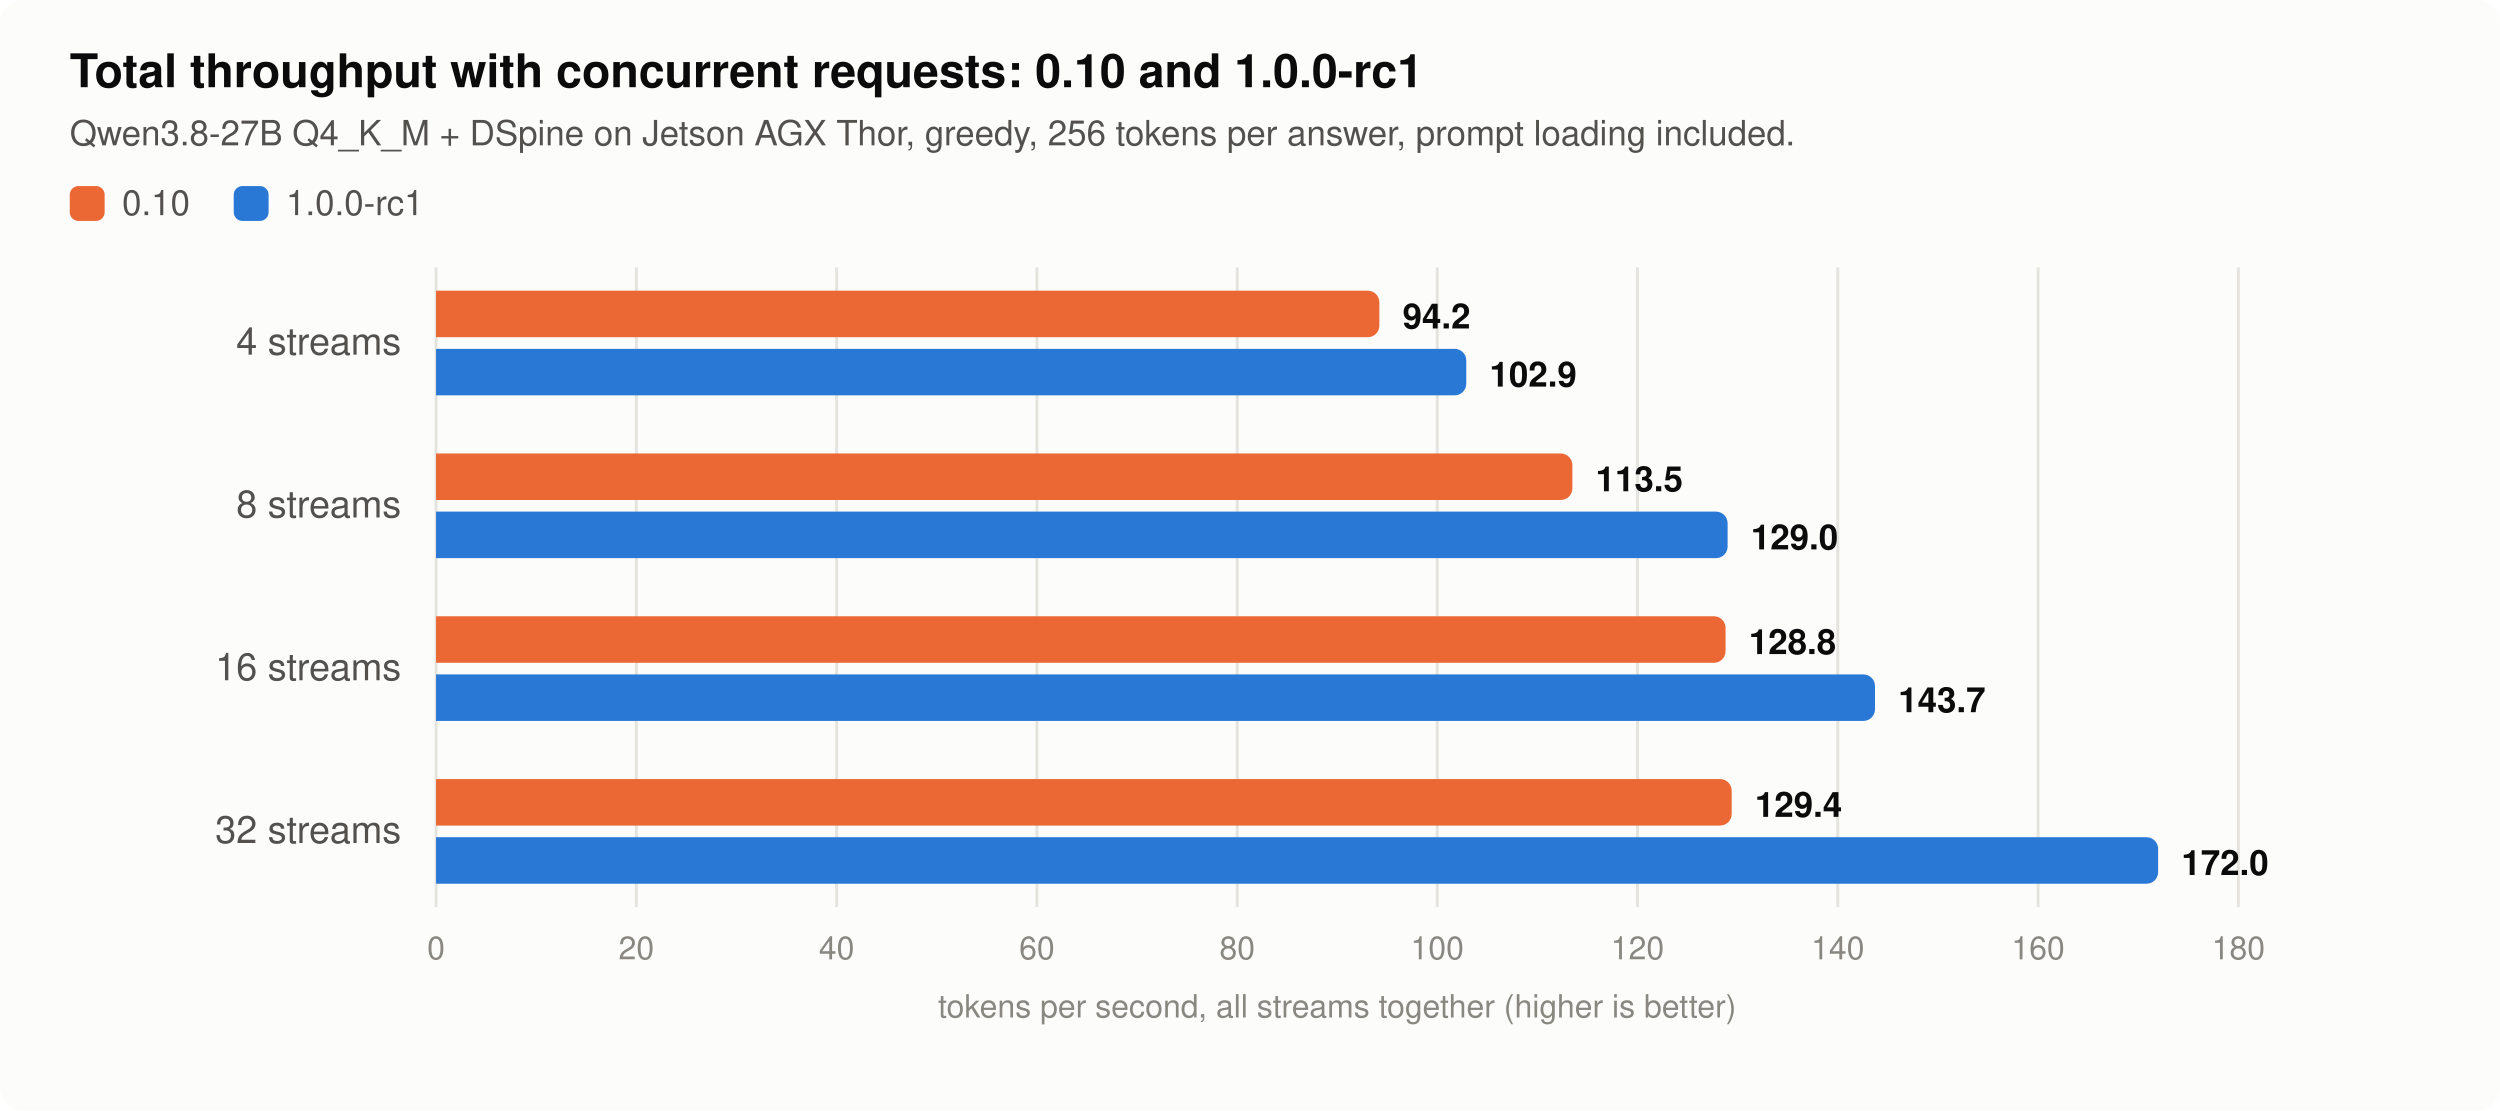
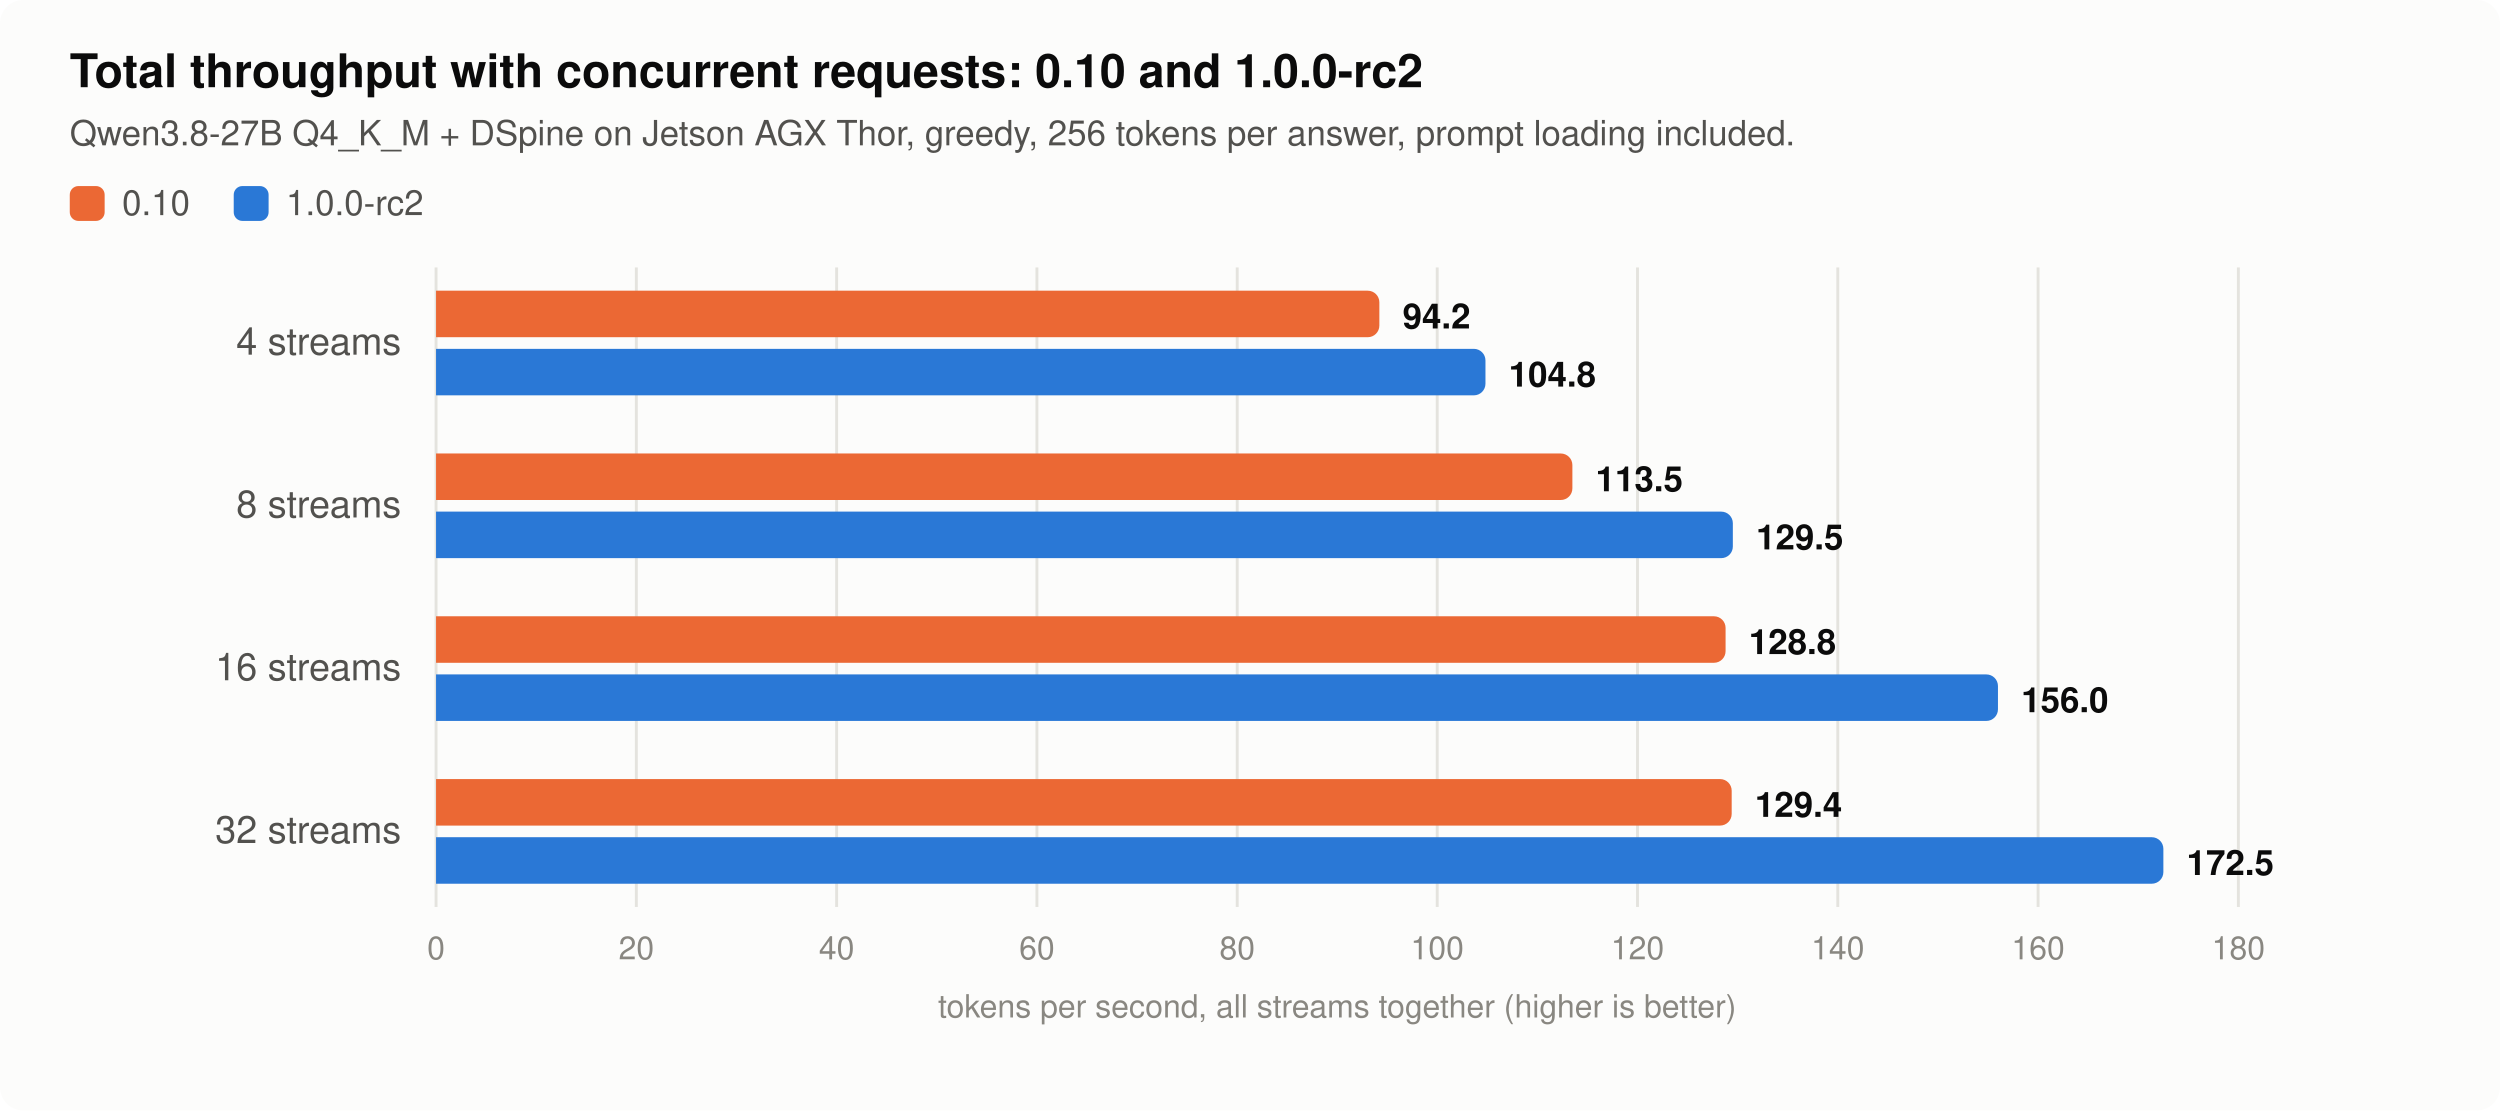
- <svg xmlns="http://www.w3.org/2000/svg" viewBox="0 0 860 382" width="860" height="382" font-family="-apple-system, BlinkMacSystemFont, 'Segoe UI', Helvetica, Arial, sans-serif" role="img" aria-label="Total throughput with concurrent requests: 0.10 and 1.0.0-rc1">
+ <svg xmlns="http://www.w3.org/2000/svg" viewBox="0 0 860 382" width="860" height="382" font-family="-apple-system, BlinkMacSystemFont, 'Segoe UI', Helvetica, Arial, sans-serif" role="img" aria-label="Total throughput with concurrent requests: 0.10 and 1.0.0-rc2">
  <rect width="860" height="382" rx="8" fill="#fcfcfb" />
-   <text x="24.0" y="30.0" fill="#0b0b0b" font-size="16" text-anchor="start" font-weight="600">Total throughput with concurrent requests: 0.10 and 1.0.0-rc1</text>
+   <text x="24.0" y="30.0" fill="#0b0b0b" font-size="16" text-anchor="start" font-weight="600">Total throughput with concurrent requests: 0.10 and 1.0.0-rc2</text>
  <text x="24.0" y="50.0" fill="#52514e" font-size="12" text-anchor="start" font-weight="400">Qwen3.8-27B Q4_K_M + DSpine on Jetson AGX Thor, greedy, 256 tokens per answer, prompt loading included.</text>
  <rect x="24" y="64" width="12" height="12" rx="3" fill="#eb6834" />
  <text x="42.0" y="74.0" fill="#52514e" font-size="12" text-anchor="start" font-weight="400">0.10</text>
  <rect x="80.4" y="64" width="12" height="12" rx="3" fill="#2a78d6" />
-   <text x="98.4" y="74.0" fill="#52514e" font-size="12" text-anchor="start" font-weight="400">1.0.0-rc1</text>
+   <text x="98.4" y="74.0" fill="#52514e" font-size="12" text-anchor="start" font-weight="400">1.0.0-rc2</text>
  <line x1="150.0" y1="92" x2="150.0" y2="312" stroke="#e4e3de" stroke-width="1" />
  <text x="150.0" y="330.0" fill="#898781" font-size="11" text-anchor="middle" font-weight="400">0</text>
  <line x1="218.9" y1="92" x2="218.9" y2="312" stroke="#e4e3de" stroke-width="1" />
  <text x="218.9" y="330.0" fill="#898781" font-size="11" text-anchor="middle" font-weight="400">20</text>
  <line x1="287.8" y1="92" x2="287.8" y2="312" stroke="#e4e3de" stroke-width="1" />
  <text x="287.8" y="330.0" fill="#898781" font-size="11" text-anchor="middle" font-weight="400">40</text>
  <line x1="356.7" y1="92" x2="356.7" y2="312" stroke="#e4e3de" stroke-width="1" />
  <text x="356.7" y="330.0" fill="#898781" font-size="11" text-anchor="middle" font-weight="400">60</text>
  <line x1="425.6" y1="92" x2="425.6" y2="312" stroke="#e4e3de" stroke-width="1" />
  <text x="425.6" y="330.0" fill="#898781" font-size="11" text-anchor="middle" font-weight="400">80</text>
  <line x1="494.4" y1="92" x2="494.4" y2="312" stroke="#e4e3de" stroke-width="1" />
  <text x="494.4" y="330.0" fill="#898781" font-size="11" text-anchor="middle" font-weight="400">100</text>
  <line x1="563.3" y1="92" x2="563.3" y2="312" stroke="#e4e3de" stroke-width="1" />
  <text x="563.3" y="330.0" fill="#898781" font-size="11" text-anchor="middle" font-weight="400">120</text>
  <line x1="632.2" y1="92" x2="632.2" y2="312" stroke="#e4e3de" stroke-width="1" />
  <text x="632.2" y="330.0" fill="#898781" font-size="11" text-anchor="middle" font-weight="400">140</text>
  <line x1="701.1" y1="92" x2="701.1" y2="312" stroke="#e4e3de" stroke-width="1" />
  <text x="701.1" y="330.0" fill="#898781" font-size="11" text-anchor="middle" font-weight="400">160</text>
  <line x1="770.0" y1="92" x2="770.0" y2="312" stroke="#e4e3de" stroke-width="1" />
  <text x="770.0" y="330.0" fill="#898781" font-size="11" text-anchor="middle" font-weight="400">180</text>
  <text x="460.0" y="350.0" fill="#898781" font-size="11" text-anchor="middle" font-weight="400">tokens per second, all streams together (higher is better)</text>
  <text x="138.0" y="122.0" fill="#52514e" font-size="13" text-anchor="end" font-weight="400">4 streams</text>
  <path d="M150.0,100.0 h320.5 a4,4 0 0 1 4,4 v8.0 a4,4 0 0 1 -4,4 h-320.5 z" fill="#eb6834" />
  <text x="482.5" y="113.0" fill="#0b0b0b" font-size="12" text-anchor="start" font-weight="600">94.2</text>
-   <path d="M150.0,120.0 h350.4 a4,4 0 0 1 4,4 v8.0 a4,4 0 0 1 -4,4 h-350.4 z" fill="#2a78d6" />
-   <text x="512.4" y="133.0" fill="#0b0b0b" font-size="12" text-anchor="start" font-weight="600">102.9</text>
+   <path d="M150.0,120.0 h357.0 a4,4 0 0 1 4,4 v8.0 a4,4 0 0 1 -4,4 h-357.0 z" fill="#2a78d6" />
+   <text x="519.0" y="133.0" fill="#0b0b0b" font-size="12" text-anchor="start" font-weight="600">104.8</text>
  <text x="138.0" y="178.0" fill="#52514e" font-size="13" text-anchor="end" font-weight="400">8 streams</text>
  <path d="M150.0,156.0 h386.9 a4,4 0 0 1 4,4 v8.0 a4,4 0 0 1 -4,4 h-386.9 z" fill="#eb6834" />
  <text x="548.9" y="169.0" fill="#0b0b0b" font-size="12" text-anchor="start" font-weight="600">113.5</text>
-   <path d="M150.0,176.0 h440.3 a4,4 0 0 1 4,4 v8.0 a4,4 0 0 1 -4,4 h-440.3 z" fill="#2a78d6" />
-   <text x="602.3" y="189.0" fill="#0b0b0b" font-size="12" text-anchor="start" font-weight="600">129.0</text>
+   <path d="M150.0,176.0 h442.1 a4,4 0 0 1 4,4 v8.0 a4,4 0 0 1 -4,4 h-442.1 z" fill="#2a78d6" />
+   <text x="604.1" y="189.0" fill="#0b0b0b" font-size="12" text-anchor="start" font-weight="600">129.5</text>
  <text x="138.0" y="234.0" fill="#52514e" font-size="13" text-anchor="end" font-weight="400">16 streams</text>
  <path d="M150.0,212.0 h439.6 a4,4 0 0 1 4,4 v8.0 a4,4 0 0 1 -4,4 h-439.6 z" fill="#eb6834" />
  <text x="601.6" y="225.0" fill="#0b0b0b" font-size="12" text-anchor="start" font-weight="600">128.8</text>
-   <path d="M150.0,232.0 h491.0 a4,4 0 0 1 4,4 v8.0 a4,4 0 0 1 -4,4 h-491.0 z" fill="#2a78d6" />
-   <text x="653.0" y="245.0" fill="#0b0b0b" font-size="12" text-anchor="start" font-weight="600">143.7</text>
+   <path d="M150.0,232.0 h533.3 a4,4 0 0 1 4,4 v8.0 a4,4 0 0 1 -4,4 h-533.3 z" fill="#2a78d6" />
+   <text x="695.3" y="245.0" fill="#0b0b0b" font-size="12" text-anchor="start" font-weight="600">156.0</text>
  <text x="138.0" y="290.0" fill="#52514e" font-size="13" text-anchor="end" font-weight="400">32 streams</text>
  <path d="M150.0,268.0 h441.7 a4,4 0 0 1 4,4 v8.0 a4,4 0 0 1 -4,4 h-441.7 z" fill="#eb6834" />
  <text x="603.7" y="281.0" fill="#0b0b0b" font-size="12" text-anchor="start" font-weight="600">129.4</text>
-   <path d="M150.0,288.0 h588.4 a4,4 0 0 1 4,4 v8.0 a4,4 0 0 1 -4,4 h-588.4 z" fill="#2a78d6" />
-   <text x="750.4" y="301.0" fill="#0b0b0b" font-size="12" text-anchor="start" font-weight="600">172.0</text>
+   <path d="M150.0,288.0 h590.2 a4,4 0 0 1 4,4 v8.0 a4,4 0 0 1 -4,4 h-590.2 z" fill="#2a78d6" />
+   <text x="752.2" y="301.0" fill="#0b0b0b" font-size="12" text-anchor="start" font-weight="600">172.5</text>
</svg>
